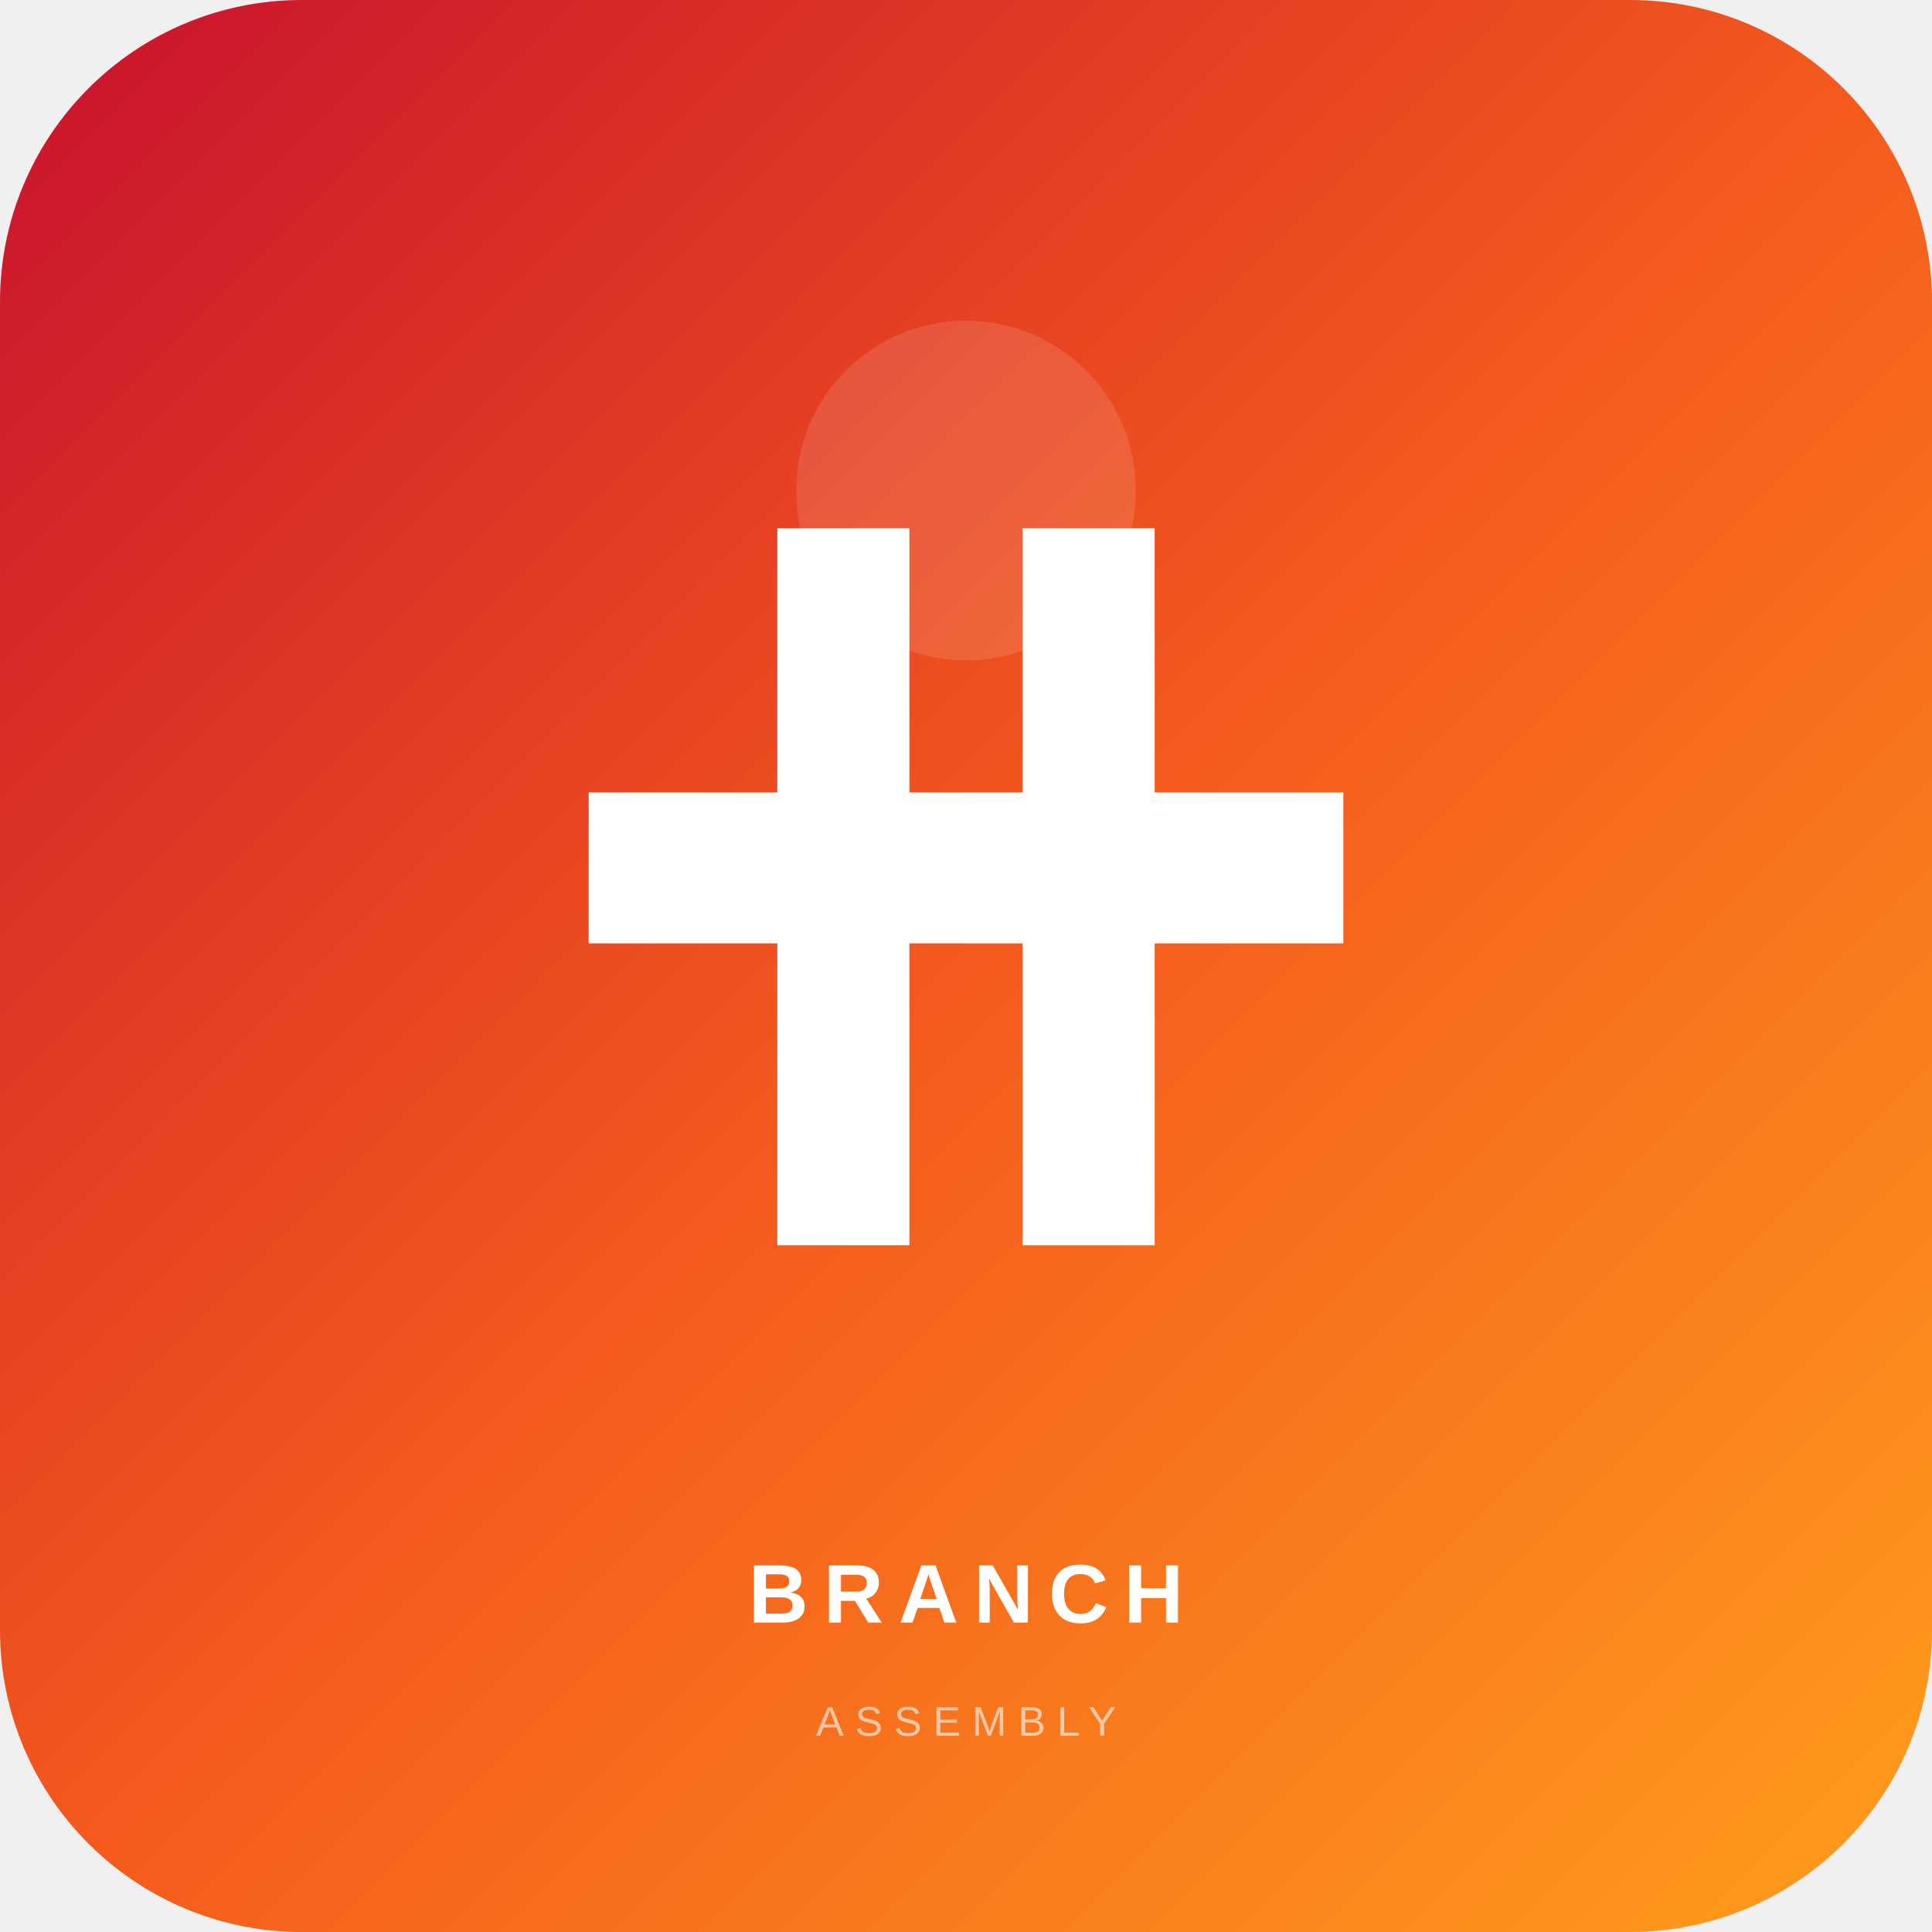
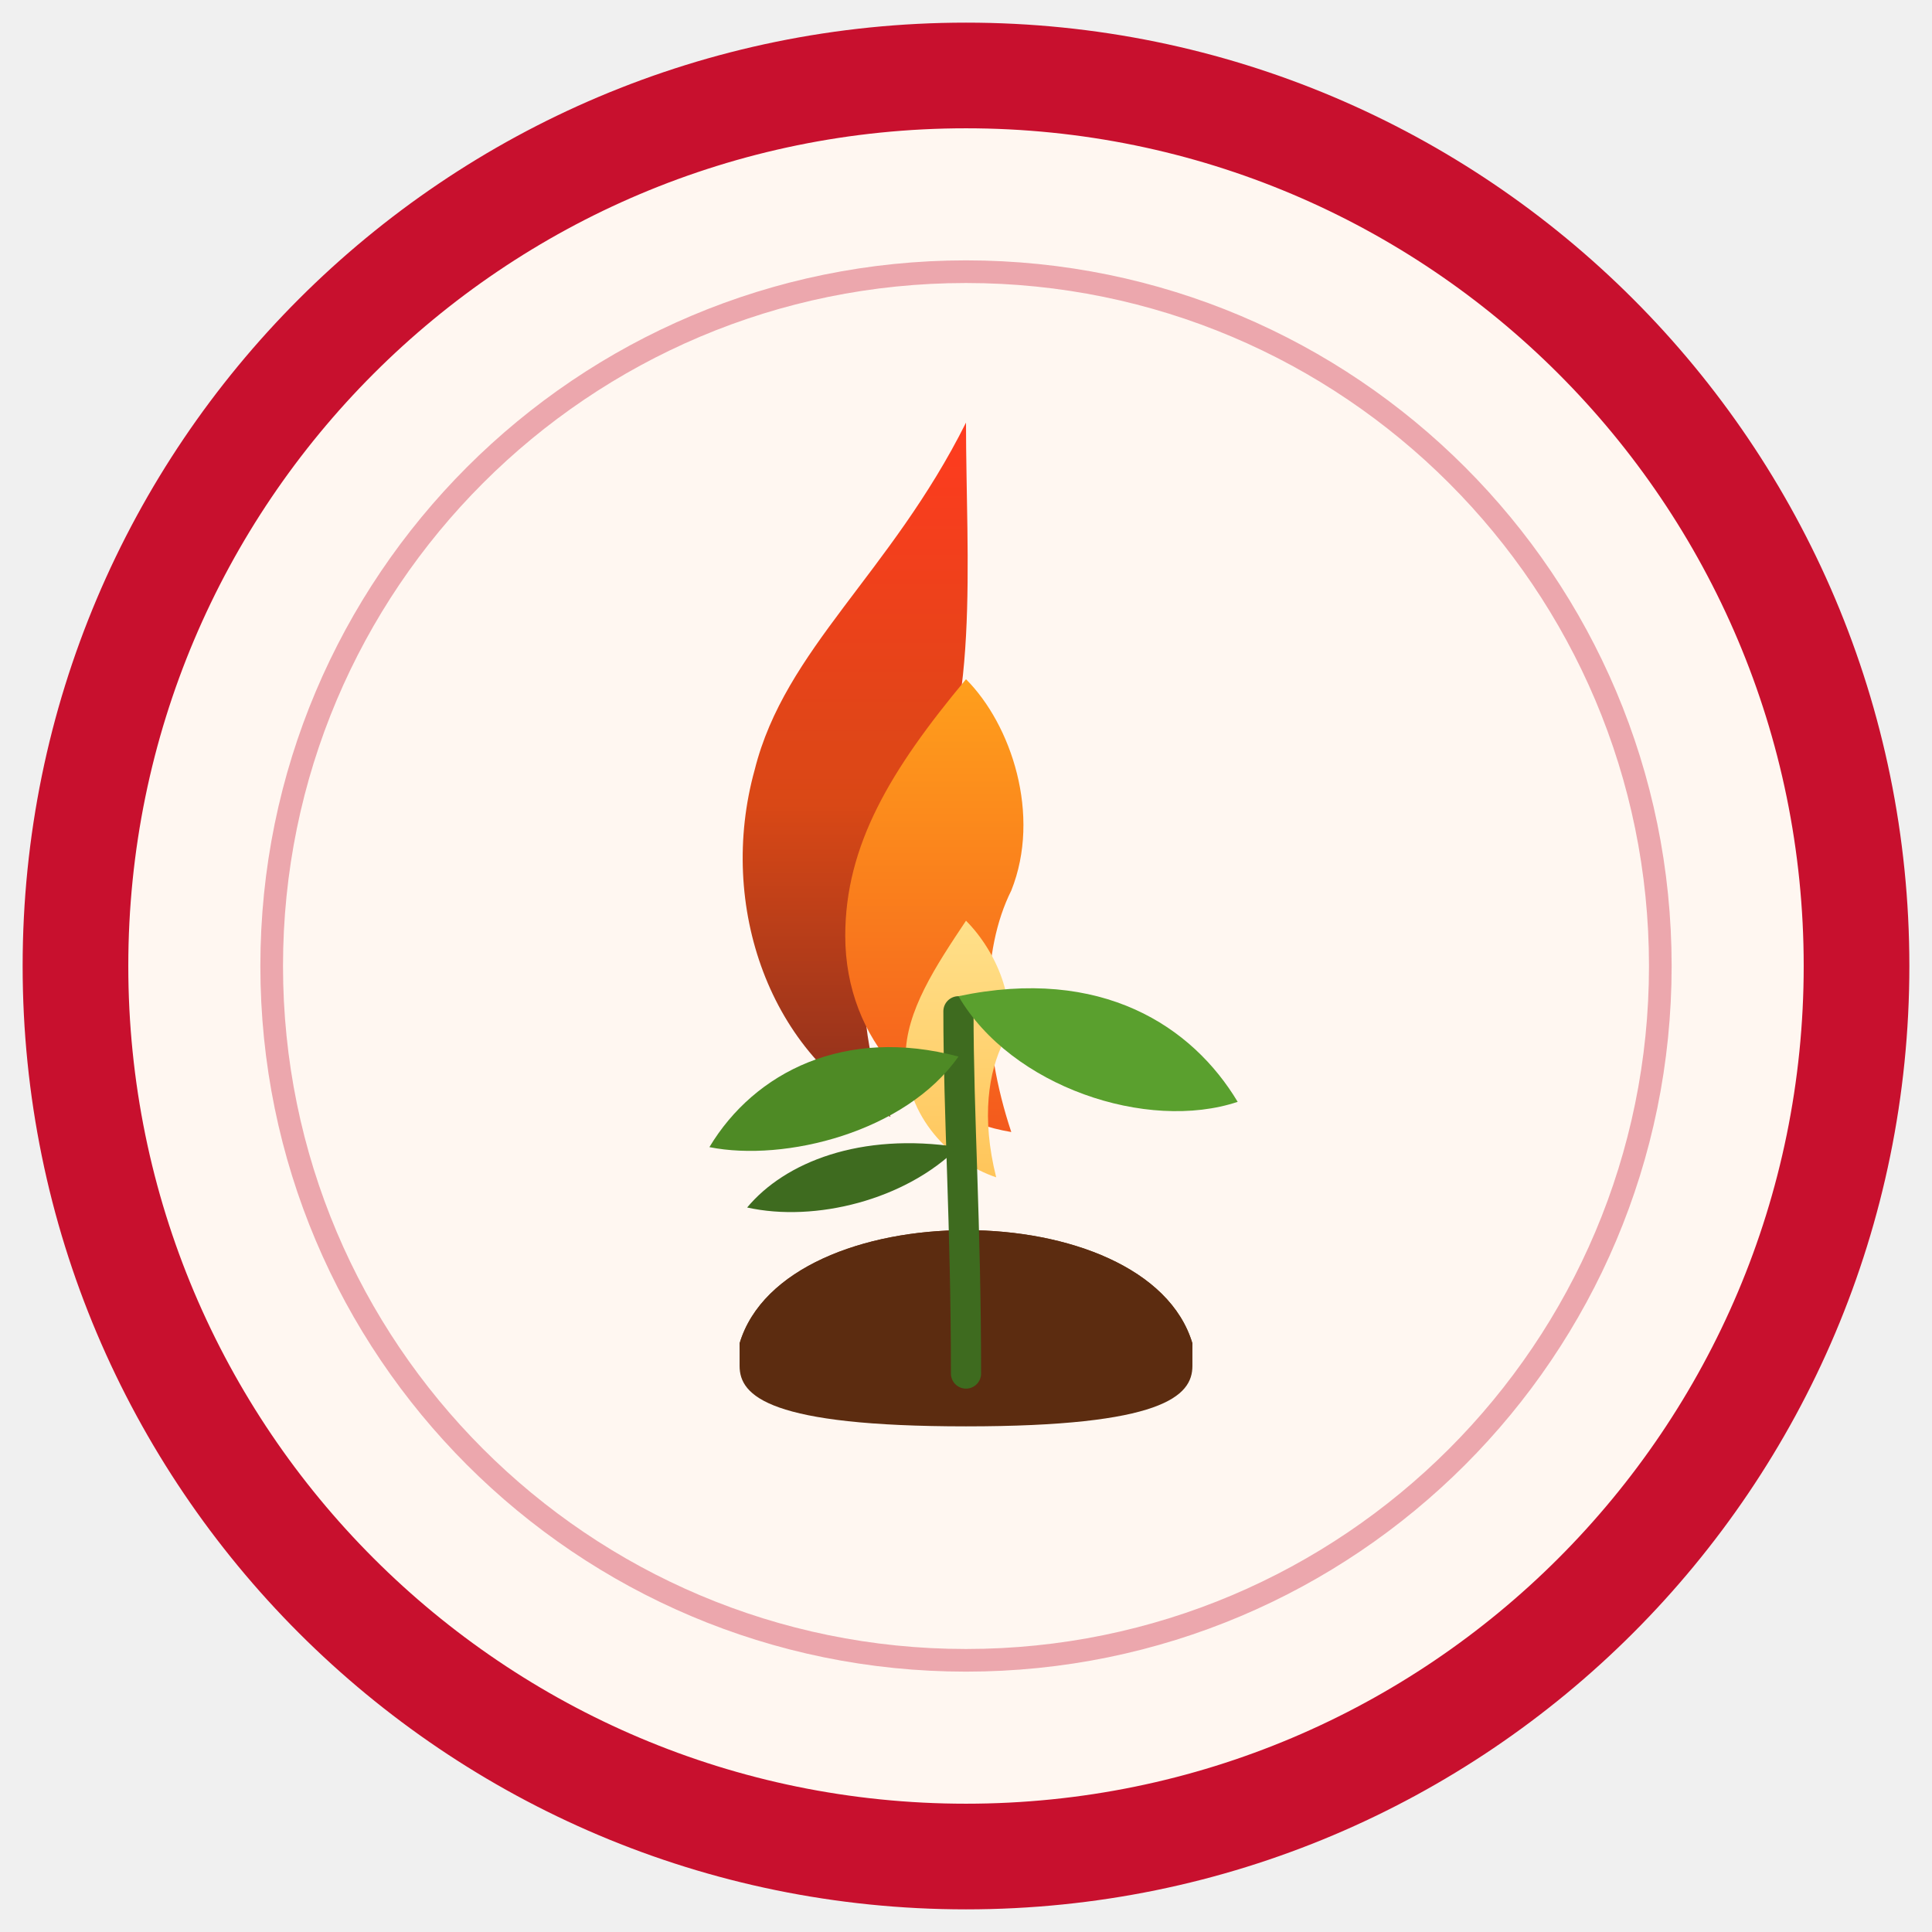
- <svg xmlns="http://www.w3.org/2000/svg" viewBox="0 0 512 512" fill="none">
+ <svg xmlns="http://www.w3.org/2000/svg" viewBox="0 0 256 256" fill="none">
  <defs>
-     <linearGradient id="logoGrad" x1="0%" y1="0%" x2="100%" y2="100%">
-       <stop offset="0%" style="stop-color:#C8102E;stop-opacity:1" />
-       <stop offset="50%" style="stop-color:#F45A1D;stop-opacity:1" />
-       <stop offset="100%" style="stop-color:#FF9F1C;stop-opacity:1" />
+     <linearGradient id="flameOuter" x1="0%" y1="100%" x2="0%" y2="0%">
+       <stop offset="0%" stop-color="#8A2F1D" />
+       <stop offset="45%" stop-color="#D94816" />
+       <stop offset="100%" stop-color="#FF3B1F" />
+     </linearGradient>
+     <linearGradient id="flameMid" x1="0%" y1="100%" x2="0%" y2="0%">
+       <stop offset="0%" stop-color="#F45A1D" />
+       <stop offset="100%" stop-color="#FF9F1C" />
+     </linearGradient>
+     <linearGradient id="flameCore" x1="0%" y1="100%" x2="0%" y2="0%">
+       <stop offset="0%" stop-color="#FFC55A" />
+       <stop offset="100%" stop-color="#FFE08A" />
    </linearGradient>
  </defs>
-   <rect width="512" height="512" rx="80" fill="url(#logoGrad)" />
-   <g transform="translate(256,240)">
-     <path d="M-100,-30 L-50,-30 L-50,-100 L-15,-100 L-15,-30 L15,-30 L15,-100 L50,-100 L50,-30 L100,-30 L100,10 L50,10 L50,90 L15,90 L15,10 L-15,10 L-15,90 L-50,90 L-50,10 L-100,10 Z" fill="white" />
-   </g>
-   <circle cx="256" cy="130" r="45" fill="white" opacity="0.12" />
-   <text x="256" y="430" text-anchor="middle" font-family="Arial, sans-serif" font-size="22" font-weight="bold" fill="white" letter-spacing="4">BRANCH</text>
-   <text x="256" y="460" text-anchor="middle" font-family="Arial, sans-serif" font-size="11" fill="white" opacity="0.6" letter-spacing="3">ASSEMBLY</text>
+   <circle cx="128" cy="128" r="118" fill="#FFF7F1" />
+   <circle cx="128" cy="128" r="118" fill="none" stroke="#C8102E" stroke-width="14" />
+   <circle cx="128" cy="128" r="92" fill="none" stroke="#C8102E" stroke-width="3" opacity="0.35" />
+   <path d="M128 56 C118 76 104 86 100 102 C95 120 102 140 118 148 C112 134 114 118 122 108 C130 96 128 74 128 56 Z" fill="url(#flameOuter)" />
+   <path d="M128 90 C118 102 112 112 112 124 C112 138 122 148 134 150 C130 138 130 126 134 118 C138 108 134 96 128 90 Z" fill="url(#flameMid)" />
+   <path d="M128 122 C124 128 120 134 120 140 C120 148 126 154 132 156 C130 148 131 142 133 138 C135 133 132 126 128 122 Z" fill="url(#flameCore)" />
+   <path d="M98 178 C104 158 152 158 158 178 C158 182 154 186 128 186 C102 186 98 182 98 178 Z" fill="#7A3B16" />
+   <path d="M98 178 C104 158 152 158 158 178 L158 181 C158 185 154 189 128 189 C102 189 98 185 98 181 Z" fill="#5C2C10" />
+   <path d="M128 182 C128 162 127 148 127 134" stroke="#3E6B1F" stroke-width="4" stroke-linecap="round" fill="none" />
+   <path d="M127 140 C112 136 100 142 94 152 C104 154 120 150 127 140 Z" fill="#4E8A25" />
+   <path d="M127 132 C146 128 158 136 164 146 C152 150 134 144 127 132 Z" fill="#5AA02E" />
+   <path d="M127 152 C114 150 104 154 99 160 C108 162 120 159 127 152 Z" fill="#3E6B1F" />
</svg>
